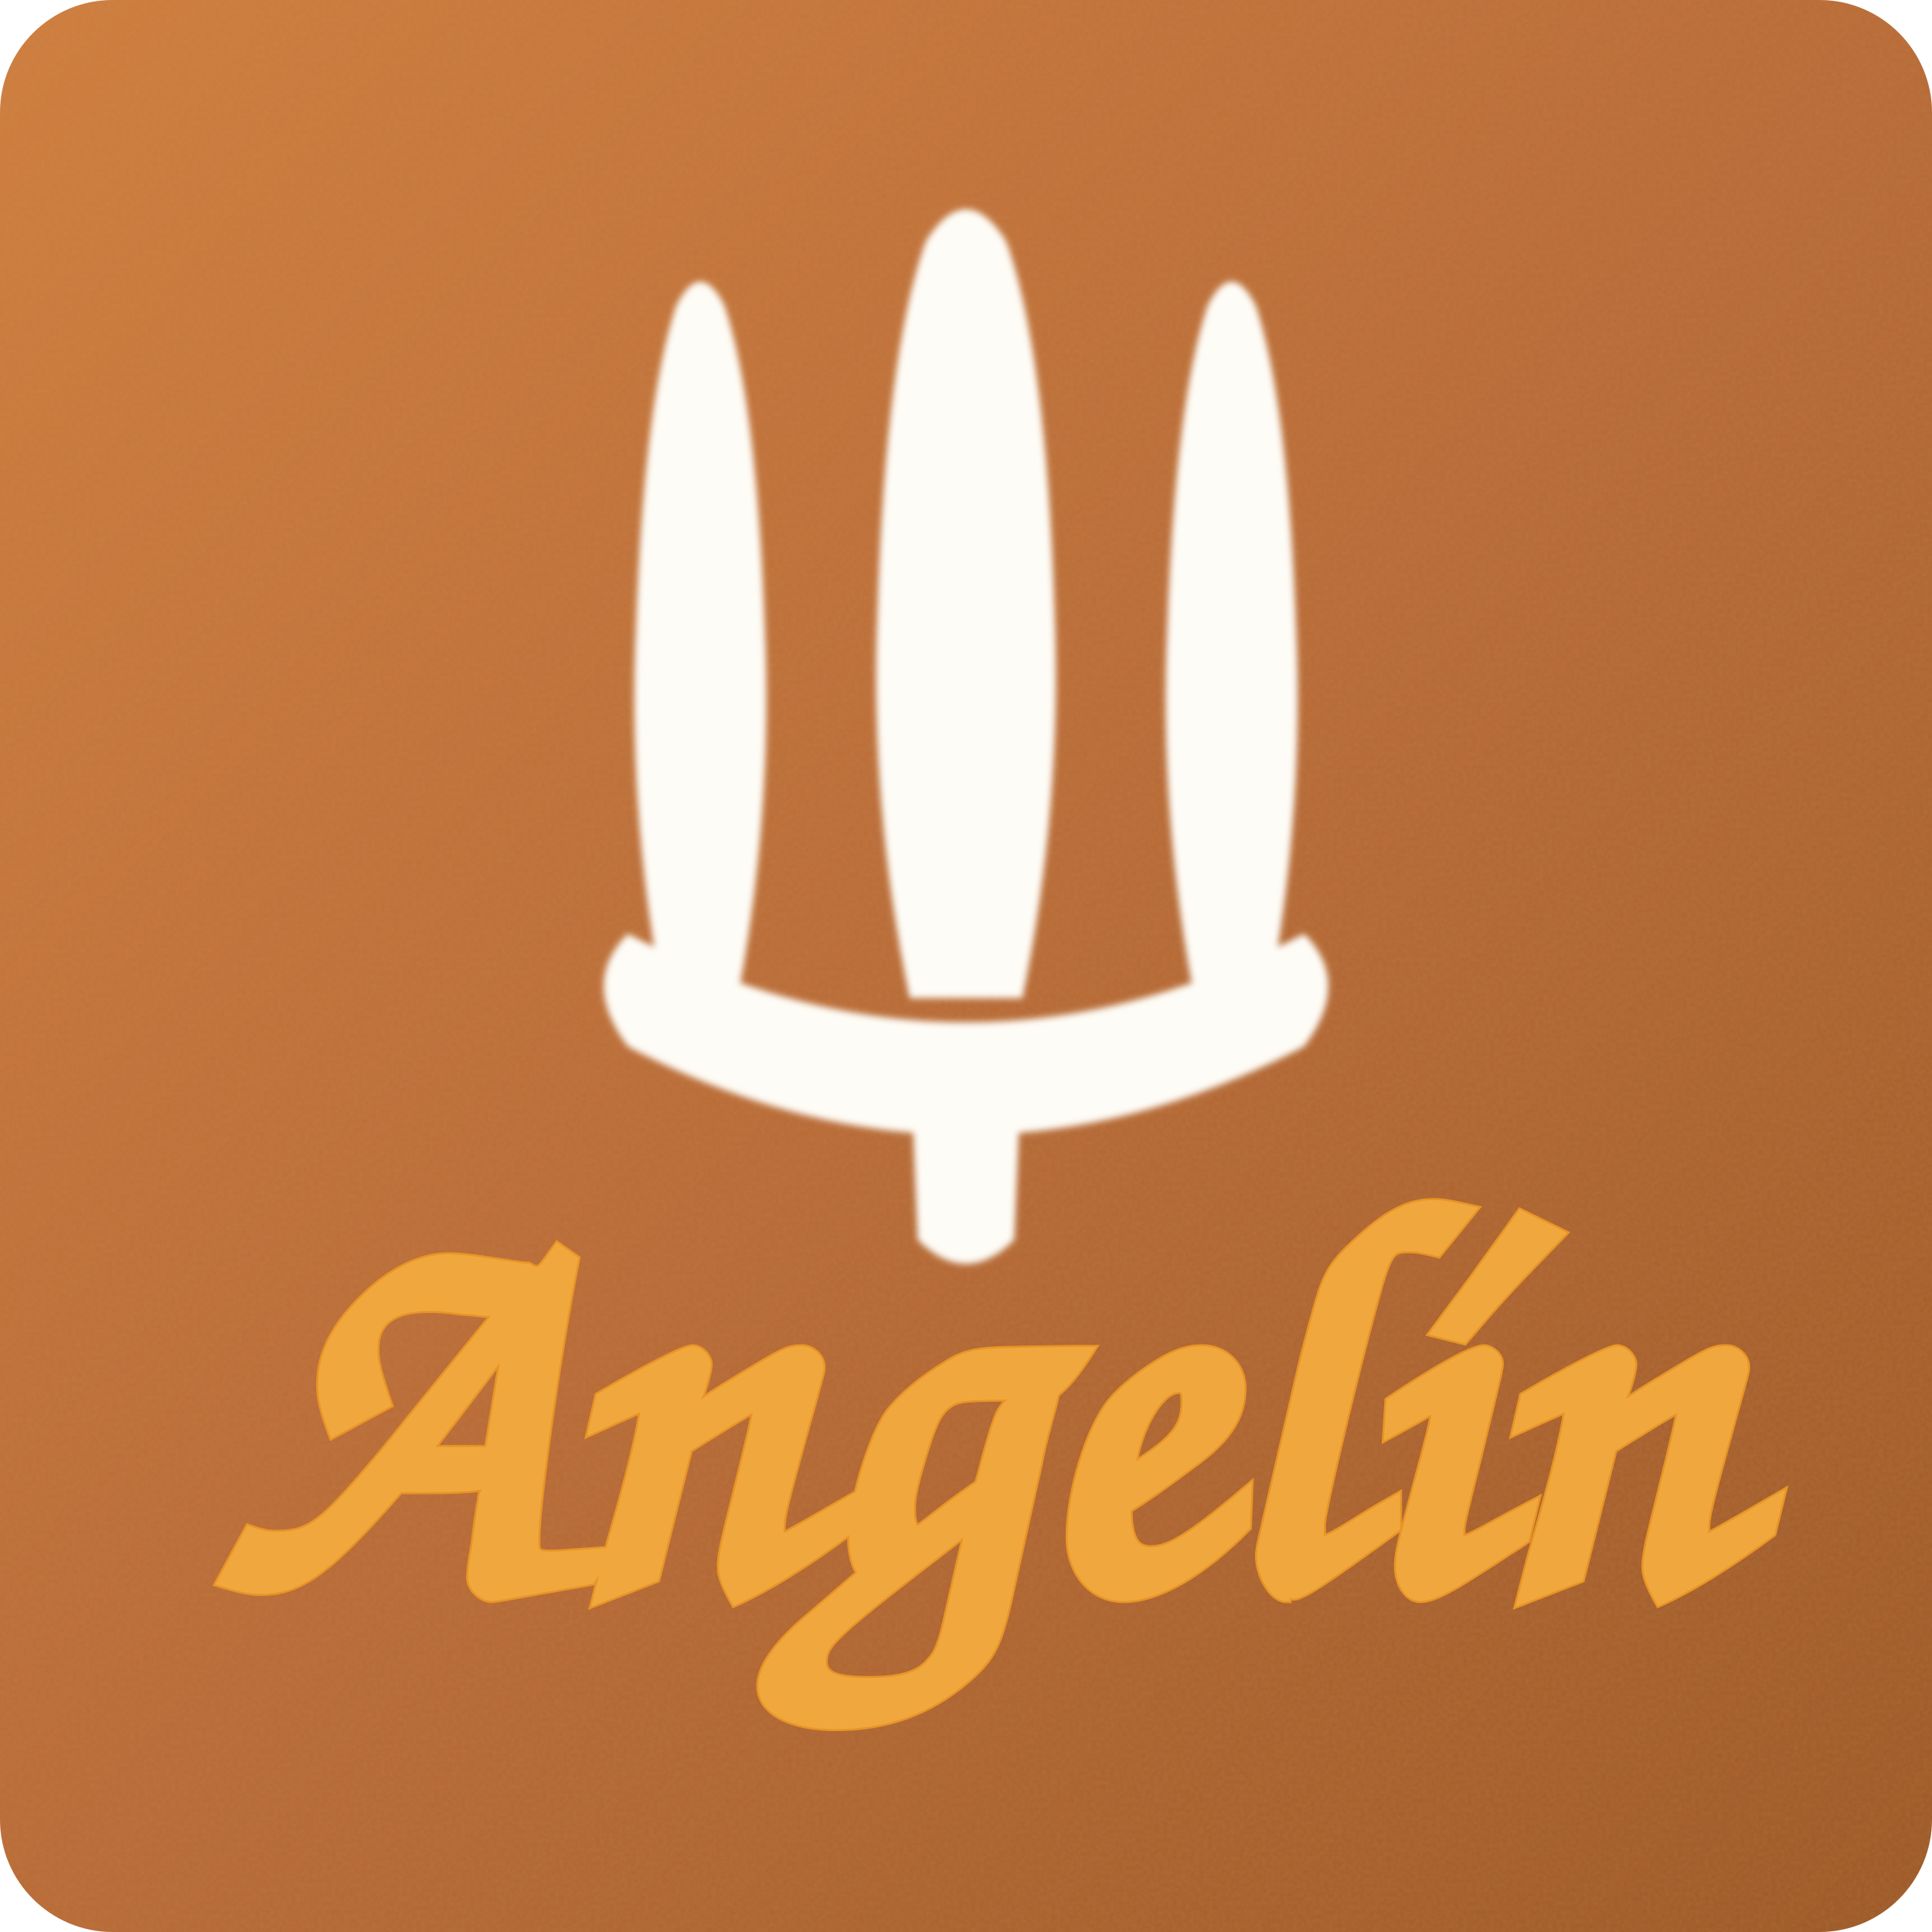
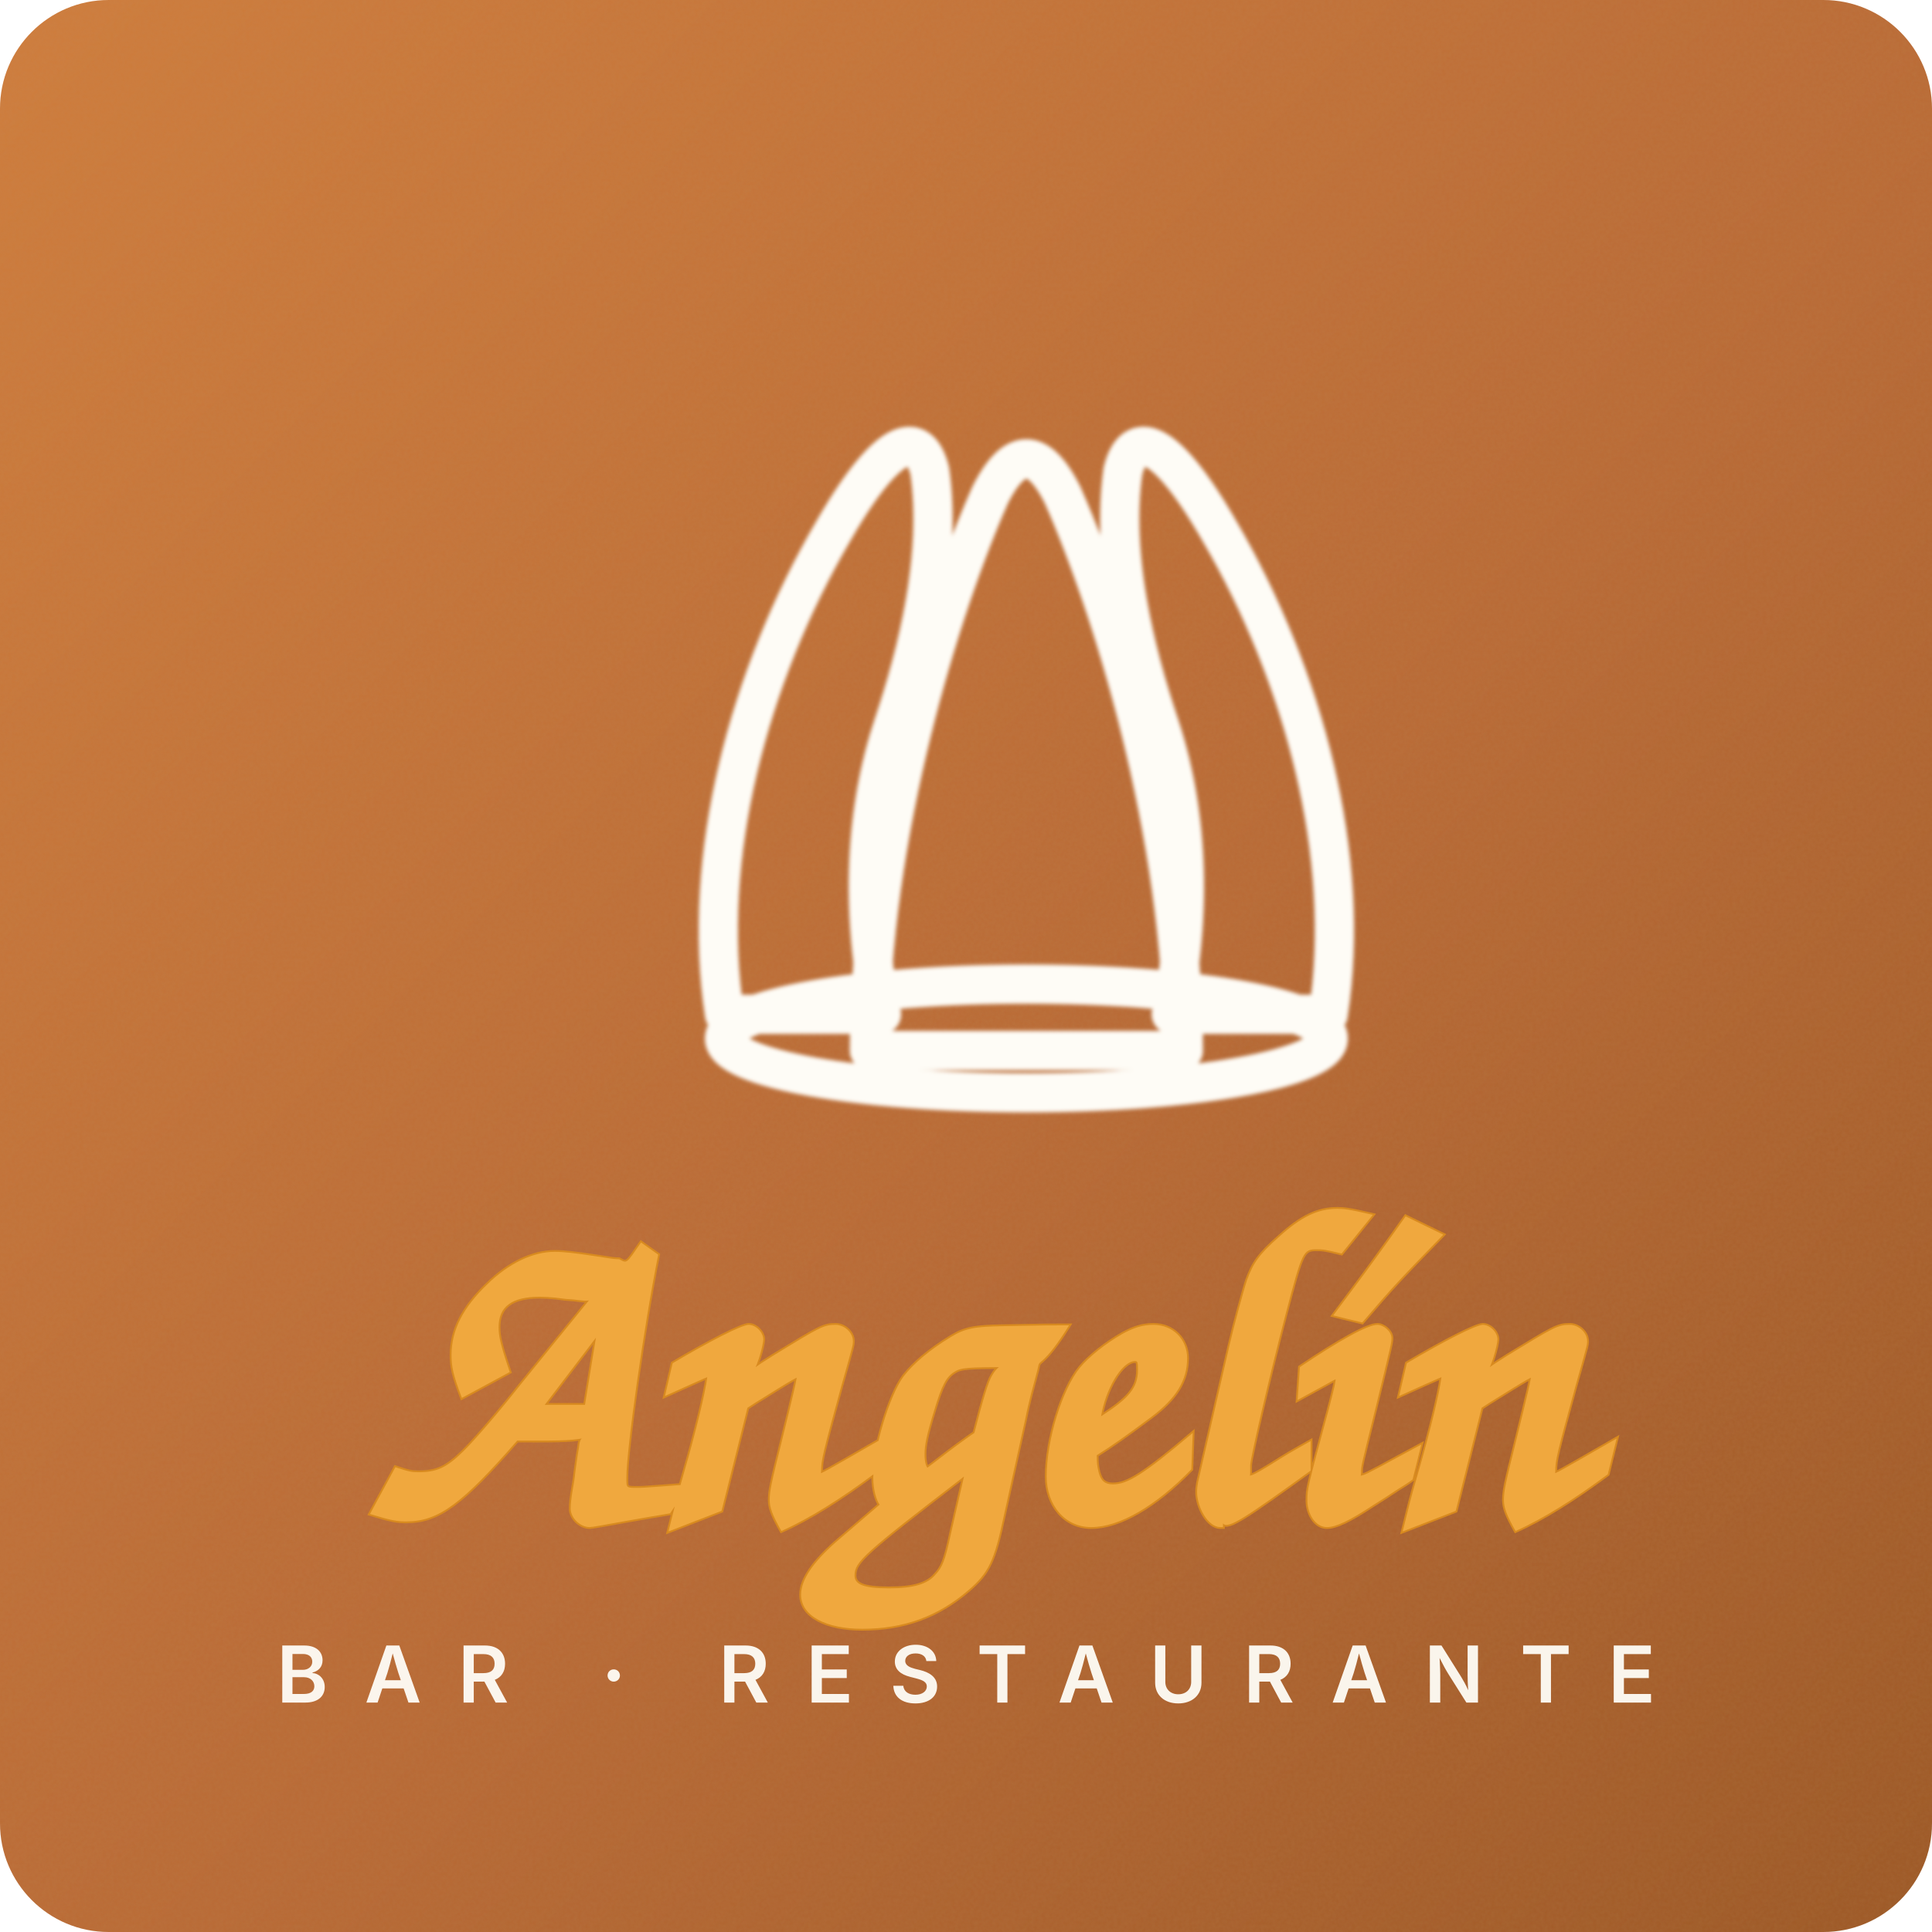
- <svg xmlns="http://www.w3.org/2000/svg" viewBox="0 0 240 240" role="img" aria-label="Restaurante Angelín">
+ <svg xmlns="http://www.w3.org/2000/svg" viewBox="0 0 320 320" role="img" aria-label="Restaurante Angelín">
  <defs>
    <linearGradient id="bg" x1="0" y1="0" x2="1" y2="1">
      <stop offset="0%" stop-color="#cf7d3c" />
-       <stop offset="50%" stop-color="#b96a35" />
+       <stop offset="55%" stop-color="#b96a35" />
      <stop offset="100%" stop-color="#9c5825" />
    </linearGradient>
-     <filter id="paper">
-       <feTurbulence type="fractalNoise" baseFrequency="1.8" numOctaves="2" seed="7" />
-       <feColorMatrix values="0 0 0 0 0.55  0 0 0 0 0.35  0 0 0 0 0.18  0 0 0 0.22 0" />
+     <filter id="grain">
+       <feTurbulence type="fractalNoise" baseFrequency="1.6" numOctaves="2" seed="11" />
+       <feColorMatrix values="0 0 0 0 0.50  0 0 0 0 0.30  0 0 0 0 0.15  0 0 0 0.18 0" />
      <feComposite in2="SourceGraphic" operator="in" />
    </filter>
-     <filter id="brush" x="-10%" y="-10%" width="120%" height="120%">
-       <feGaussianBlur stdDeviation="0.4" />
+     <filter id="soft" x="-10%" y="-10%" width="120%" height="120%">
+       <feGaussianBlur stdDeviation="0.35" />
    </filter>
  </defs>
-   <rect width="240" height="240" rx="14" fill="url(#bg)" />
-   <rect width="240" height="240" rx="14" filter="url(#paper)" opacity="0.75" />
-   <g fill="#fefcf6" filter="url(#brush)">
-     <path d="M 84 38              Q 80 50 79 78              Q 78 100 82 122              L 92 122              Q 96 100 95 78              Q 94 50 90 38              Q 87 32 84 38 Z" />
-     <path d="M 115 30              Q 110 44 109 76              Q 108 100 113 124              L 127 124              Q 132 100 131 76              Q 130 44 125 30              Q 120 22 115 30 Z" />
-     <path d="M 150 38              Q 146 50 145 78              Q 144 100 148 122              L 158 122              Q 162 100 161 78              Q 160 50 156 38              Q 153 32 150 38 Z" />
-     <path d="M 78 116              Q 120 138 162 116              Q 168 122 162 130              Q 120 152 78 130              Q 72 122 78 116 Z" />
-     <path d="M 113 130              L 127 130              L 126 154              Q 120 160 114 154 Z" />
+   <rect width="320" height="320" rx="18" fill="url(#bg)" />
+   <rect width="320" height="320" rx="18" filter="url(#grain)" opacity="0.75" />
+   <g fill="none" stroke="#fefcf6" stroke-width="6.5" stroke-linecap="round" stroke-linejoin="round" filter="url(#soft)">
+     <path d="M 120 168              C 116 142, 124 112, 138 88              C 146 74, 152 70, 154 78              C 156 92, 152 108, 148 120              C 144 132, 142 148, 146 168 Z" />
+     <path d="M 144 174              C 144 138, 156 100, 164 82              C 168 74, 172 74, 176 82              C 184 100, 196 138, 196 174 Z" />
+     <path d="M 194 168              C 198 148, 196 132, 192 120              C 188 108, 184 92, 186 78              C 188 70, 194 74, 202 88              C 216 112, 224 142, 220 168 Z" />
+     <ellipse cx="170" cy="172" rx="50" ry="9" />
  </g>
-   <text x="120" y="198" text-anchor="middle" font-family="'Brush Script MT','Lucida Handwriting','Segoe Script',cursive" font-size="68" font-style="italic" font-weight="700" fill="#f0a83e" stroke="#e89525" stroke-width="0.5" paint-order="stroke">Angelín</text>
+   <text x="160" y="252" text-anchor="middle" font-family="'Brush Script MT','Lucida Handwriting','Segoe Script',cursive" font-size="72" font-style="italic" font-weight="700" fill="#f0a83e" stroke="#d88a1f" stroke-width="0.6" paint-order="stroke">Angelín</text>
+   <text x="160" y="282" text-anchor="middle" font-family="'Inter','Helvetica Neue',sans-serif" font-size="13" font-weight="600" letter-spacing="6" fill="#fefcf6" opacity="0.95">BAR · RESTAURANTE</text>
</svg>
